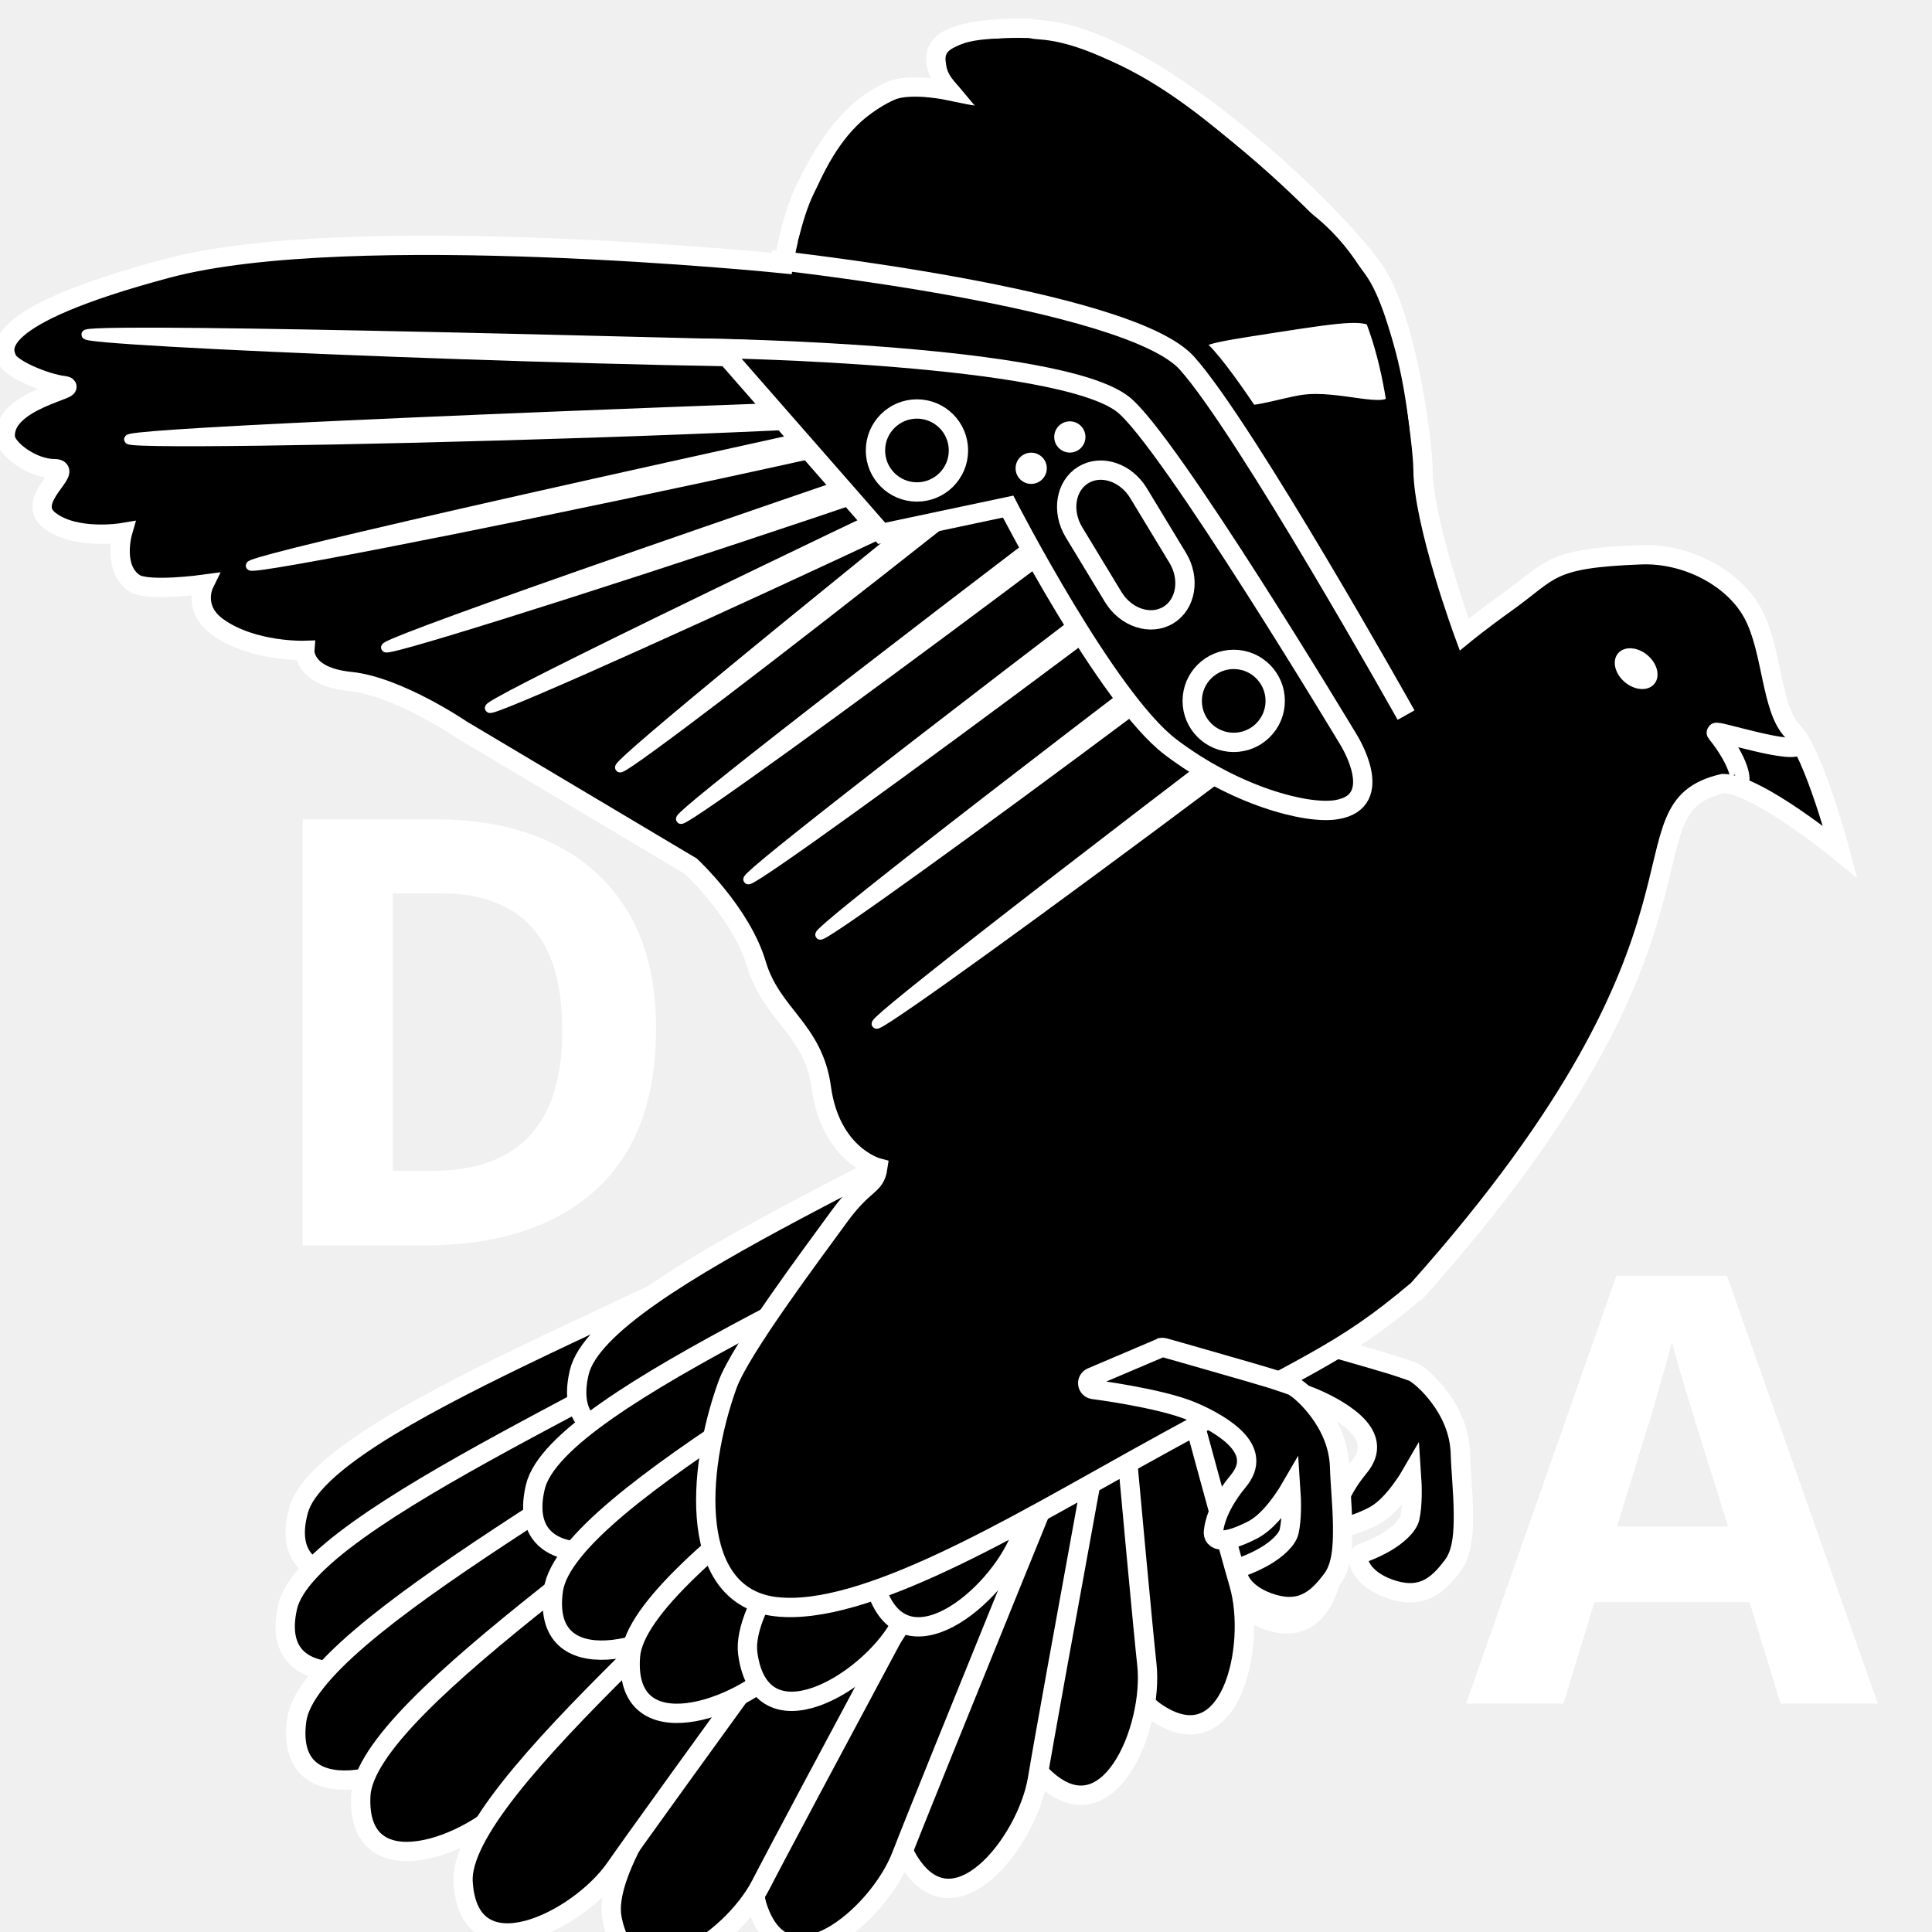
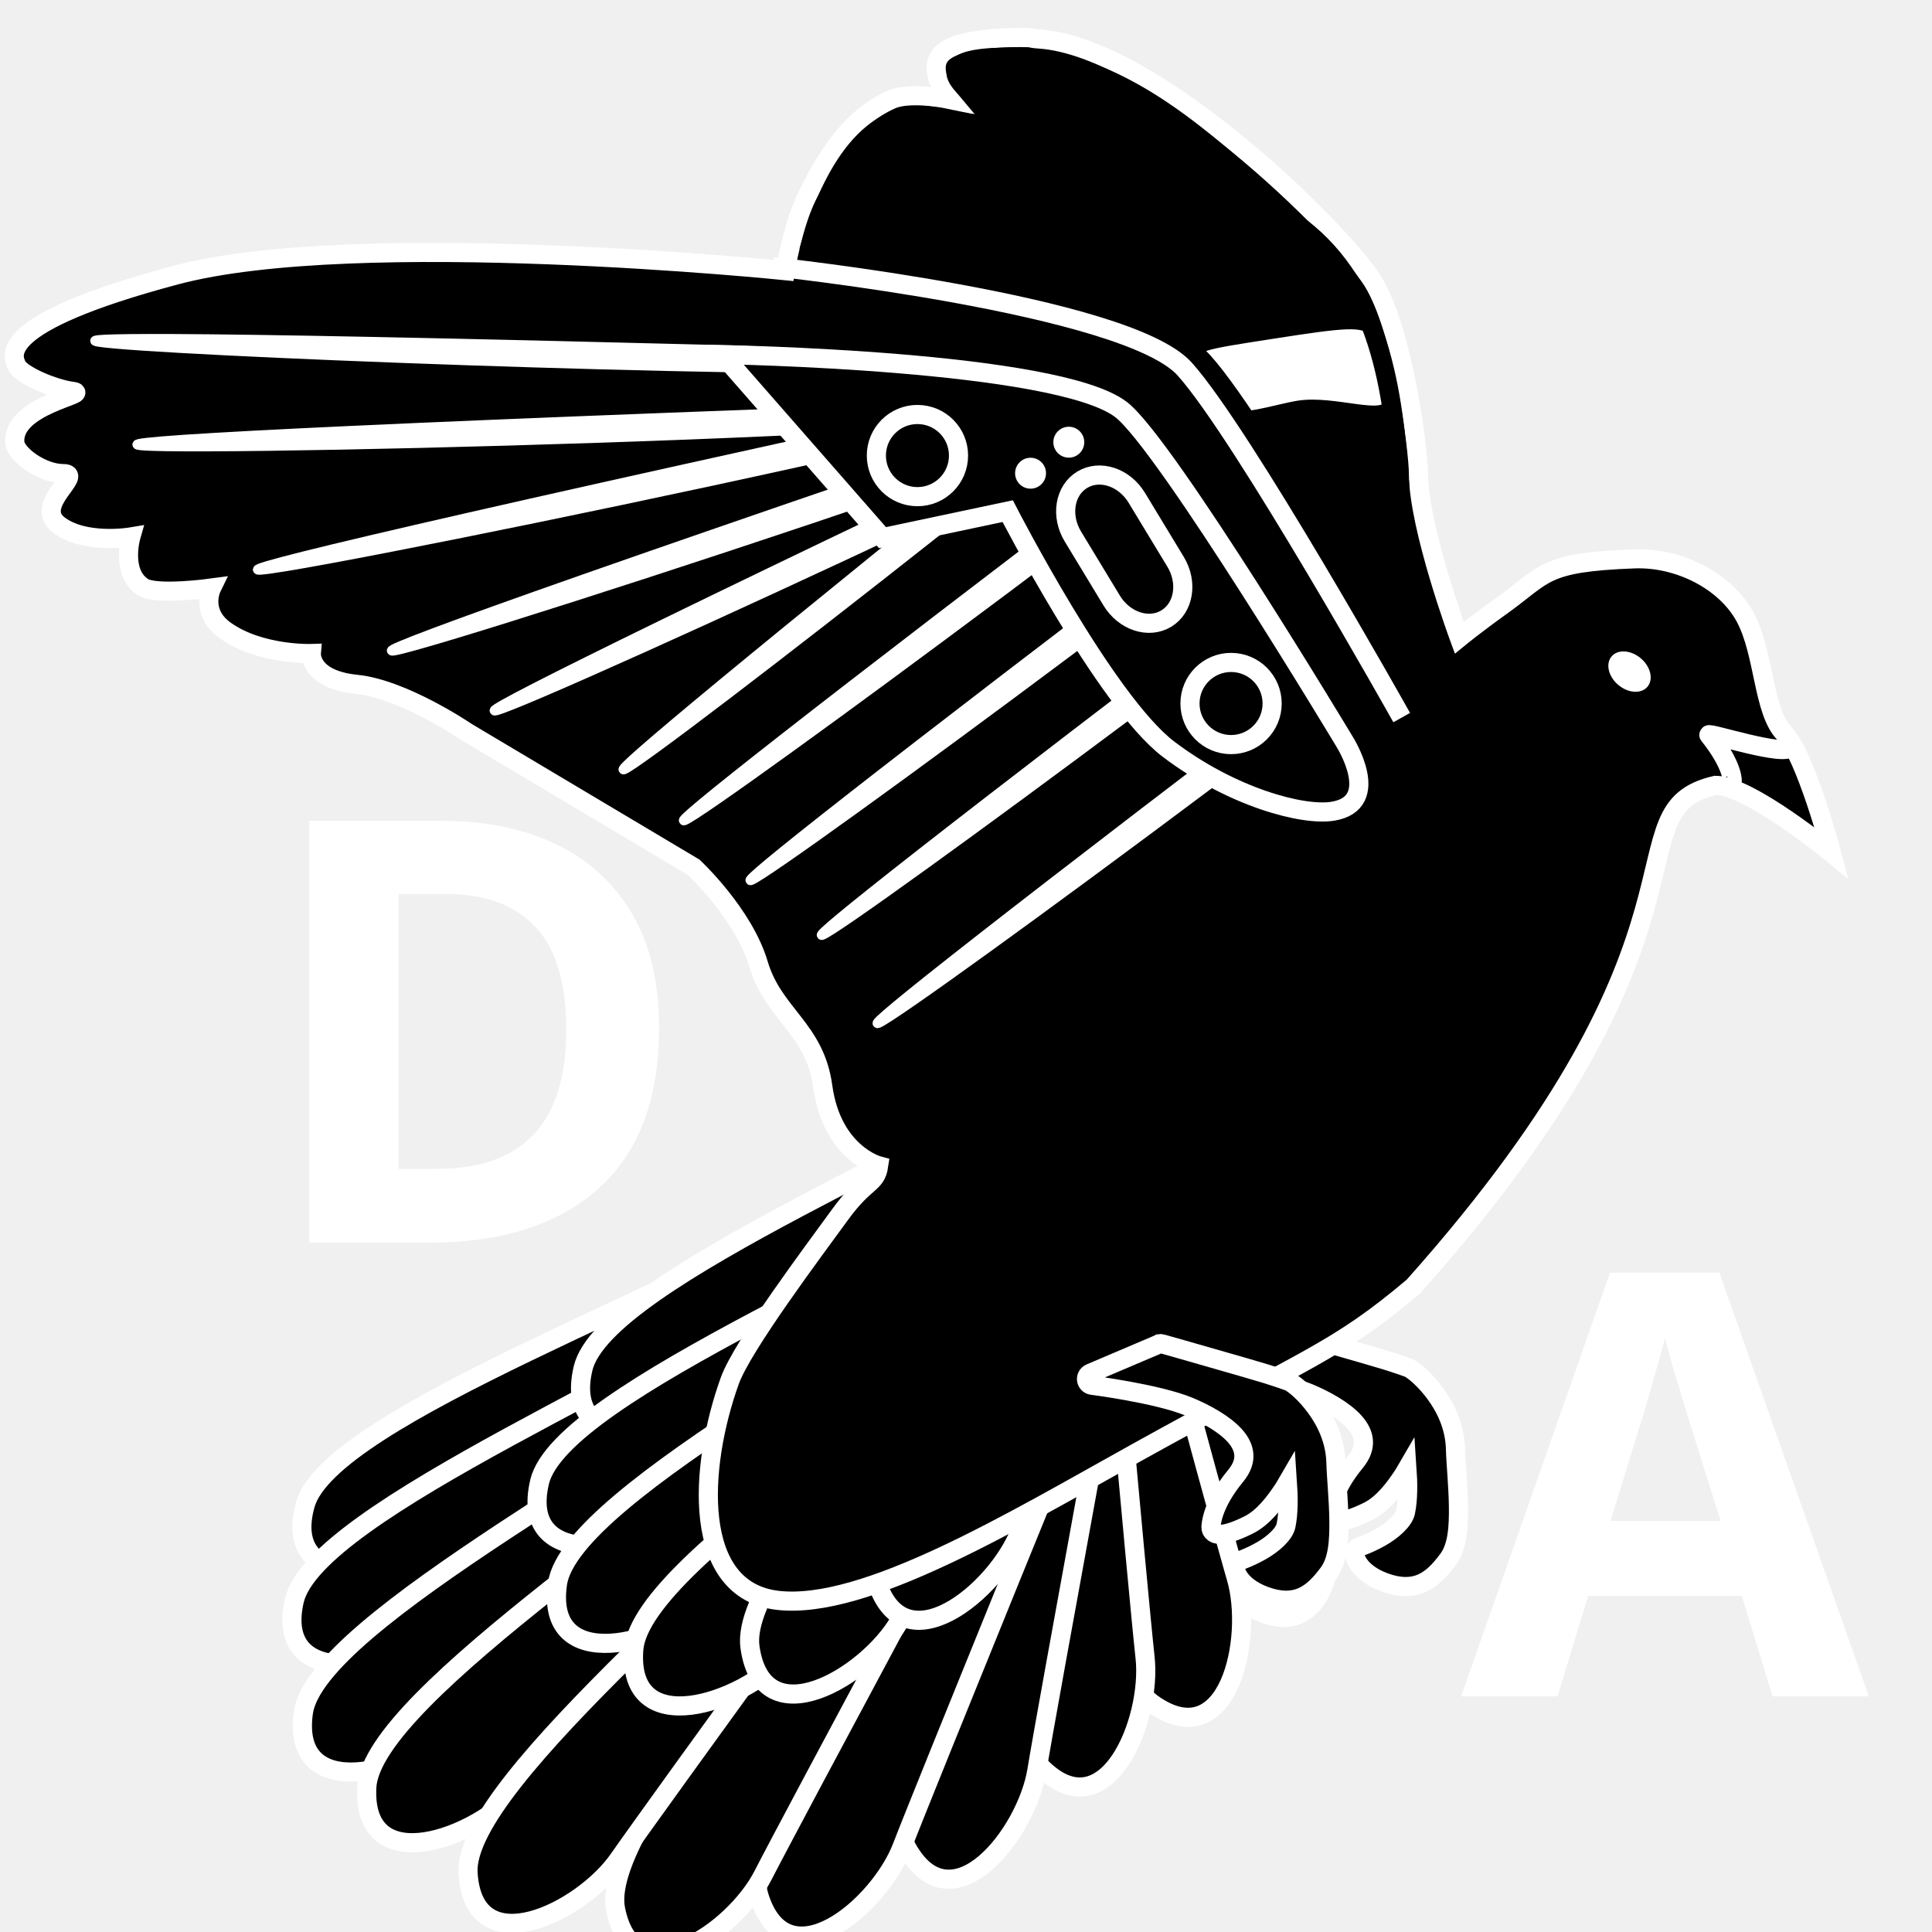
- <svg xmlns="http://www.w3.org/2000/svg" width="200" height="200" id="svg3646" version="1.1">
+ <svg xmlns="http://www.w3.org/2000/svg" width="202" height="202" id="svg3646" version="1.1">
  <defs id="defs3648" />
-   <g id="layer1" transform="translate(-280.2047,-267.0809)">
-     <g id="g4413" transform="matrix(1.0,0,0,1.0,-217.9913,103.5659)">
+   <g id="layer1" transform="translate(-278.5761,-269.1792)">
+     <g id="g4413" transform="matrix(1.0,0,0,1.0,-218.6199,106.6642)">
      <path id="path4415" d="m 604.797,172.793 c -6.566,-2.925 5.872,4.604 14.067,8.654 1.419,0.696 2.491,1.203 3.41,1.629 l -0.609,-1.457 c -1.602,-0.996 -3.103,-1.877 -3.103,-1.877 -7.273,-3.813 -11.576,-5.974 -13.765,-6.949 z" style="fill:#ffffff;fill-opacity:1;stroke:#ffffff;stroke-width:0.448;stroke-linecap:butt;stroke-linejoin:miter;stroke-miterlimit:4;stroke-opacity:1;stroke-dasharray:none" />
      <path style="fill:#ffffff;fill-opacity:1;stroke:#ffffff;stroke-width:0.448;stroke-linecap:butt;stroke-linejoin:miter;stroke-miterlimit:4;stroke-opacity:1;stroke-dasharray:none" d="m 595.561,177.13 c -6.947,-1.846 6.528,3.614 15.262,6.311 1.511,0.462 2.65,0.792 3.625,1.067 l -0.832,-1.341 c -1.74,-0.729 -3.361,-1.361 -3.361,-1.361 -7.786,-2.611 -12.378,-4.061 -14.693,-4.676 z" id="path4417" />
      <path id="path4419" d="m 590.086,182.586 c -7.078,-1.252 6.81,3.049 15.741,4.998 1.545,0.333 2.708,0.565 3.702,0.756 l -0.943,-1.266 c -1.795,-0.58 -3.464,-1.071 -3.464,-1.071 -7.979,-1.943 -12.677,-2.999 -15.036,-3.417 z" style="fill:#ffffff;fill-opacity:1;stroke:#ffffff;stroke-width:0.448;stroke-linecap:butt;stroke-linejoin:miter;stroke-miterlimit:4;stroke-opacity:1;stroke-dasharray:none" />
      <text xml:space="preserve" style="font-size:61.778px;font-style:normal;font-variant:normal;font-weight:normal;font-stretch:normal;line-height:125%;letter-spacing:0px;word-spacing:0px;fill:#ffffff;fill-opacity:1;stroke:none;font-family:Alegreya Sans SC;-inkscape-font-specification:Alegreya Sans SC" x="649.964" y="339.878" id="text4421">
        <tspan style="font-weight:bold;fill:#ffffff;-inkscape-font-specification:Alegreya Sans SC Bold" id="tspan4423" x="649.964" y="339.878">A</tspan>
      </text>
      <path d="m 616.438,306.219 a 0.659,0.659 0 0 0 -0.094,0.062 l -7.125,3.031 a 0.659,0.659 0 0 0 0.156,1.25 c 0,0 6.873,0.873 10.188,2.25 1.707,0.709 3.709,1.808 4.812,3.062 0.552,0.627 0.864,1.284 0.906,1.938 0.043,0.654 -0.16,1.385 -0.875,2.25 -1.223,1.479 -1.886,2.791 -2.219,3.75 -0.333,0.959 -0.344,1.594 -0.344,1.594 a 0.659,0.659 0 0 0 0.281,0.562 c 0,0 0.091,0.068 0.156,0.094 0.065,0.026 0.133,0.047 0.219,0.062 0.172,0.03 0.38,0.039 0.656,0 0.553,-0.078 1.366,-0.324 2.656,-0.969 1.475,-0.737 2.685,-2.312 3.594,-3.688 0.263,-0.399 0.235,-0.404 0.438,-0.75 0.1,1.448 0.126,3.215 -0.156,4.531 -0.19,0.885 -1.324,1.895 -2.531,2.594 -1.208,0.699 -2.375,1.094 -2.375,1.094 a 0.659,0.659 0 0 0 -0.438,0.719 c 0,0 0.092,0.564 0.531,1.156 0.439,0.592 1.246,1.283 2.594,1.781 1.56,0.577 2.852,0.578 3.938,0.094 1.085,-0.484 1.893,-1.368 2.719,-2.469 1.003,-1.338 1.119,-3.39 1.094,-5.531 -0.025,-2.142 -0.265,-4.412 -0.312,-6.062 -0.068,-2.377 -1.065,-4.35 -2.125,-5.781 -1.06,-1.431 -2.105,-2.281 -2.625,-2.594 -0.142,-0.085 -0.231,-0.102 -0.375,-0.156 -0.144,-0.054 -0.321,-0.117 -0.531,-0.188 -0.42,-0.14 -0.986,-0.336 -1.625,-0.531 -1.279,-0.391 -2.89,-0.847 -4.5,-1.312 -3.219,-0.932 -6.344,-1.812 -6.344,-1.812 a 0.659,0.659 0 0 0 -0.344,-0.031 z" id="path4425" style="fill:#000000;fill-opacity:1;stroke:#ffffff;stroke-width:2;stroke-linecap:butt;stroke-linejoin:miter;stroke-miterlimit:4;stroke-opacity:1;stroke-dasharray:none" transform="translate(14.46429,-4.642857)" />
      <path style="fill:#000000;fill-opacity:1;stroke:#ffffff;stroke-width:2;stroke-linecap:butt;stroke-linejoin:miter;stroke-miterlimit:4;stroke-opacity:1;stroke-dasharray:none" d="m 609.215,268.078 c 6.339,17.76 10.28,57.846 18.82,62.527 8.54,4.681 9.776,-7.967 7.184,-14.083 -2.592,-6.117 -20.594,-51.1 -20.594,-51.1 z" id="path4427" />
      <path id="path4429" d="m 606.276,276.34 c 4.223,18.378 3.461,58.65 11.397,64.296 7.936,5.646 10.639,-6.772 8.778,-13.149 -1.861,-6.377 -14.492,-53.154 -14.492,-53.154 z" style="fill:#000000;fill-opacity:1;stroke:#ffffff;stroke-width:2;stroke-linecap:butt;stroke-linejoin:miter;stroke-miterlimit:4;stroke-opacity:1;stroke-dasharray:none" />
      <path style="fill:#000000;fill-opacity:1;stroke:#ffffff;stroke-width:2;stroke-linecap:butt;stroke-linejoin:miter;stroke-miterlimit:4;stroke-opacity:1;stroke-dasharray:none" d="m 605.904,281.941 c 0.977,18.832 -6.747,58.363 0.092,65.298 6.838,6.934 11.651,-4.827 10.922,-11.43 -0.729,-6.603 -5.069,-54.86 -5.069,-54.86 z" id="path4431" />
      <path id="path4433" d="m 609.456,292.797 c -4.115,18.403 -22.169,54.409 -17.443,62.925 4.726,8.516 12.519,-1.522 13.59,-8.078 1.071,-6.556 9.846,-54.207 9.846,-54.207 z" style="fill:#000000;fill-opacity:1;stroke:#ffffff;stroke-width:2;stroke-linecap:butt;stroke-linejoin:miter;stroke-miterlimit:4;stroke-opacity:1;stroke-dasharray:none" />
      <path style="fill:#000000;fill-opacity:1;stroke:#ffffff;stroke-width:2;stroke-linecap:butt;stroke-linejoin:miter;stroke-miterlimit:4;stroke-opacity:1;stroke-dasharray:none" d="m 606.457,302.711 c -7.779,17.178 -32.792,48.749 -29.901,58.05 2.891,9.3 12.567,1.061 14.951,-5.139 2.385,-6.201 20.686,-51.063 20.686,-51.063 z" id="path4435" />
      <path id="path4437" d="m 597.424,307.567 c -9.55,16.26 -37.759,45.012 -35.866,54.566 1.892,9.554 12.384,2.383 15.41,-3.531 3.026,-5.914 25.965,-48.591 25.965,-48.591 z" style="fill:#000000;fill-opacity:1;stroke:#ffffff;stroke-width:2;stroke-linecap:butt;stroke-linejoin:miter;stroke-miterlimit:4;stroke-opacity:1;stroke-dasharray:none" />
      <path style="fill:#000000;fill-opacity:1;stroke:#ffffff;stroke-width:2;stroke-linecap:butt;stroke-linejoin:miter;stroke-miterlimit:4;stroke-opacity:1;stroke-dasharray:none" d="m 585.636,287.172 c -15.828,10.25 -53.935,23.297 -56.529,32.685 -2.593,9.388 10,7.684 15.357,3.756 5.357,-3.929 45,-31.786 45,-31.786 z" id="path4439" />
      <text id="text4441" y="292.449" x="523.964" style="font-size:61.778px;font-style:normal;font-variant:normal;font-weight:normal;font-stretch:normal;line-height:125%;letter-spacing:0px;word-spacing:0px;fill:#ffffff;fill-opacity:1;stroke:none;font-family:Alegreya Sans SC;-inkscape-font-specification:Alegreya Sans SC" xml:space="preserve">
        <tspan y="292.449" x="523.964" id="tspan4443" style="font-weight:bold;fill:#ffffff;-inkscape-font-specification:Alegreya Sans SC Bold">D</tspan>
      </text>
      <path id="path4445" d="m 582.803,294.455 c -15.302,11.021 -52.717,25.937 -54.843,35.442 -2.126,9.504 10.368,7.18 15.524,2.991 5.156,-4.189 43.372,-33.973 43.372,-33.973 z" style="fill:#000000;fill-opacity:1;stroke:#ffffff;stroke-width:2;stroke-linecap:butt;stroke-linejoin:miter;stroke-miterlimit:4;stroke-opacity:1;stroke-dasharray:none" />
      <path id="path4447" d="m 613.399,270.77 c -15.426,10.847 -53.008,25.338 -55.241,34.817 -2.233,9.48 10.286,7.297 15.489,3.167 5.203,-4.13 43.755,-33.479 43.755,-33.479 z" style="fill:#000000;fill-opacity:1;stroke:#ffffff;stroke-width:2;stroke-linecap:butt;stroke-linejoin:miter;stroke-miterlimit:4;stroke-opacity:1;stroke-dasharray:none" />
      <path style="fill:#000000;fill-opacity:1;stroke:#ffffff;stroke-width:2;stroke-linecap:butt;stroke-linejoin:miter;stroke-miterlimit:4;stroke-opacity:1;stroke-dasharray:none" d="m 580.593,301.677 c -14.325,12.264 -50.358,30.263 -51.68,39.912 -1.322,9.649 10.933,6.286 15.72,1.68 4.787,-4.606 40.373,-37.488 40.373,-37.488 z" id="path4449" />
      <path style="fill:#000000;fill-opacity:1;stroke:#ffffff;stroke-width:2;stroke-linecap:butt;stroke-linejoin:miter;stroke-miterlimit:4;stroke-opacity:1;stroke-dasharray:none" d="m 608.853,282.639 c -15.426,10.847 -53.008,25.338 -55.241,34.817 -2.233,9.48 10.286,7.297 15.489,3.167 5.203,-4.13 43.755,-33.479 43.755,-33.479 z" id="path4451" />
      <path id="path4453" d="m 583.538,305.125 c -13.198,13.469 -47.52,34.549 -47.993,44.277 -0.473,9.728 11.441,5.306 15.807,0.299 4.366,-5.007 36.942,-40.873 36.942,-40.873 z" style="fill:#000000;fill-opacity:1;stroke:#ffffff;stroke-width:2;stroke-linecap:butt;stroke-linejoin:miter;stroke-miterlimit:4;stroke-opacity:1;stroke-dasharray:none" />
      <path style="fill:#000000;fill-opacity:1;stroke:#ffffff;stroke-width:2;stroke-linecap:butt;stroke-linejoin:miter;stroke-miterlimit:4;stroke-opacity:1;stroke-dasharray:none" d="m 589.014,309.101 c -11.651,14.828 -43.471,39.523 -42.881,49.244 0.59,9.721 11.951,4.028 15.745,-1.425 3.794,-5.453 32.267,-44.656 32.267,-44.656 z" id="path4455" />
      <path id="path4457" d="m 607.411,288.514 c -14.401,12.174 -50.546,29.948 -51.928,39.589 -1.382,9.641 10.894,6.354 15.709,1.778 4.816,-4.576 40.607,-37.235 40.607,-37.235 z" style="fill:#000000;fill-opacity:1;stroke:#ffffff;stroke-width:2;stroke-linecap:butt;stroke-linejoin:miter;stroke-miterlimit:4;stroke-opacity:1;stroke-dasharray:none" />
      <path style="fill:#000000;fill-opacity:1;stroke:#ffffff;stroke-width:2;stroke-linecap:butt;stroke-linejoin:miter;stroke-miterlimit:4;stroke-opacity:1;stroke-dasharray:none" d="m 612.669,292.045 c -13.568,13.097 -48.464,33.213 -49.208,42.923 -0.744,9.711 11.288,5.623 15.792,0.739 4.504,-4.883 38.066,-39.829 38.066,-39.829 z" id="path4459" />
      <path id="path4461" d="m 614.514,282.281 c -10.457,15.692 -40.252,42.797 -38.905,52.442 1.347,9.646 12.229,3.082 15.586,-2.65 3.357,-5.733 28.681,-47.04 28.681,-47.04 z" style="fill:#000000;fill-opacity:1;stroke:#ffffff;stroke-width:2;stroke-linecap:butt;stroke-linejoin:miter;stroke-miterlimit:4;stroke-opacity:1;stroke-dasharray:none" />
      <path style="fill:#000000;fill-opacity:1;stroke:#ffffff;stroke-width:2;stroke-linecap:butt;stroke-linejoin:miter;stroke-miterlimit:4;stroke-opacity:1;stroke-dasharray:none" d="m 619.319,269.964 c -7.96,17.095 -33.305,48.401 -30.512,57.731 2.793,9.33 12.555,1.194 15.005,-4.981 2.45,-6.175 21.224,-50.842 21.224,-50.842 z" id="path4463" />
      <path style="fill:#000000;fill-opacity:1;stroke:#ffffff;stroke-width:2;stroke-linecap:butt;stroke-linejoin:miter;stroke-miterlimit:4;stroke-opacity:1;stroke-dasharray:none" d="m 604.156,166.438 c -3.602,-0.009 -6.741,0.396 -8.156,1.406 -2.343,1.673 0.5,5.062 0.5,5.062 0,0 -4.083,-0.859 -6.062,0 -4.798,2.083 -7.329,7.063 -8.844,10.094 -1.515,3.03 -2.281,7.812 -2.281,7.812 0,0 -44.81,-4.582 -63.75,0.469 -18.94,5.051 -17.043,8.455 -16.625,9.438 0.418,0.983 3.855,2.466 5.875,2.719 2.02,0.253 -6.42,1.418 -6.062,5.375 0.108,1.198 2.79,3.219 5.062,3.219 2.273,0 -3.183,3.245 -0.5,5.344 2.683,2.099 7.562,1.281 7.562,1.281 0,0 -1.072,3.752 1.281,5.25 1.389,0.884 7.156,0.094 7.156,0.094 0,0 -1.236,2.531 1.438,4.438 3.63,2.589 9,2.406 9,2.406 0,0 -0.217,2.719 4.719,3.219 4.935,0.5 11.531,5 11.531,5 l 23.719,14.125 c 0,0 5.219,4.852 6.781,10.125 1.562,5.273 5.893,6.72 6.719,12.781 0.957,7.024 5.844,8.312 5.844,8.312 -0.295,1.978 -1.354,1.404 -4.031,5.094 -2.677,3.689 -10.207,13.696 -11.531,17.375 -3.261,9.057 -4.029,21.959 5.062,22.969 9.091,1.01 24.455,-8.229 37.375,-15.406 18.183,-10.102 20.95,-10.588 29.031,-17.406 33.583,-37.645 20.271,-49.778 31.594,-52.406 3.536,0 12.125,7.062 12.125,7.062 0,0 -2.693,-10.181 -4.938,-12.5 -2.245,-2.319 -2.05,-8.329 -4.071,-12.117 -2.02,-3.788 -6.93,-6.302 -11.601,-6.128 -9.64,0.36 -9.229,1.588 -13.92,4.938 -2.64,1.885 -4.389,3.316 -4.389,3.316 0,0 -4.253,-11.514 -4.269,-17.165 -0.007,-2.538 -1.606,-15.108 -4.812,-20.188 -3.267,-5.176 -22.709,-24.413 -34.812,-25.25 -1.255,-0.087 -0.518,-0.153 -1.719,-0.156 z" id="path4465" />
      <path id="path4467" d="m 622.097,200.042 c -0.22,-1.429 0.642,-1.546 8.173,-2.713 7.532,-1.167 9.415,-1.384 10.568,-0.219 0.746,0.754 2.044,5.902 1.568,7.693 -0.476,1.791 -5.736,-0.385 -9.455,0.206 -2.136,0.339 -6.261,1.718 -6.936,0.765 -0.674,-0.953 -3.698,-4.303 -3.918,-5.732 z" style="fill:#ffffff;stroke:#000000;stroke-width:1.211px;stroke-linecap:butt;stroke-linejoin:miter;stroke-opacity:1" />
      <path id="path4469" d="m 599.321,190.596 c 0,0 17.679,3.036 23.75,9.821 6.071,6.786 22.679,36.429 22.679,36.429" style="fill:none;stroke:#000000;stroke-width:2;stroke-linecap:butt;stroke-linejoin:miter;stroke-miterlimit:4;stroke-opacity:1;stroke-dasharray:none" />
      <path style="fill:#ffffff;fill-opacity:1;stroke:#ffffff;stroke-width:1;stroke-linecap:butt;stroke-linejoin:miter;stroke-miterlimit:4;stroke-opacity:1;stroke-dasharray:none" d="m 515.281,197.938 c -28.303,-0.119 23.425,2.394 58.375,3 6.054,0.099 10.65,0.152 14.594,0.188 l -1.5,-1.375 c -6.637,-0.354 -12.906,-0.625 -12.906,-0.625 -30.807,-0.791 -49.128,-1.148 -58.562,-1.188 z" id="path4471" />
      <path style="fill:#ffffff;fill-opacity:1;stroke:#ffffff;stroke-width:1;stroke-linecap:butt;stroke-linejoin:miter;stroke-miterlimit:4;stroke-opacity:1;stroke-dasharray:none" d="m 593.062,205.562 c -7.327,0.058 -14.875,0.188 -14.875,0.188 -123.183,4.589 -46.621,3.966 -0.062,1.844 6.903,-0.321 12.066,-0.58 16.25,-0.812 l -1.312,-1.219 z" id="path4473" />
      <path style="fill:#ffffff;fill-opacity:1;stroke:#ffffff;stroke-width:1;stroke-linecap:butt;stroke-linejoin:miter;stroke-miterlimit:4;stroke-opacity:1;stroke-dasharray:none" d="m 593.719,206.156 c -1.685,0.331 -4.562,0.906 -4.562,0.906 -120.415,26.368 -45.194,12.16 0.25,1.812 2.201,-0.503 3.912,-0.905 5.812,-1.344 l -1.5,-1.375 z" id="path4475" />
      <path style="fill:#ffffff;fill-opacity:1;stroke:#ffffff;stroke-width:1;stroke-linecap:butt;stroke-linejoin:miter;stroke-miterlimit:4;stroke-opacity:1;stroke-dasharray:none" d="m 597.406,209.562 c -109.346,37.292 -42.102,16.584 1.562,1.406 l -1.562,-1.406 z" id="path4477" />
      <path style="fill:#ffffff;fill-opacity:1;stroke:#ffffff;stroke-width:1;stroke-linecap:butt;stroke-linejoin:miter;stroke-miterlimit:4;stroke-opacity:1;stroke-dasharray:none" d="m 599.812,211.781 c -92.006,43.851 -39.084,20.722 1.5,1.344 l -1.5,-1.344 z" id="path4479" />
      <path style="fill:#ffffff;fill-opacity:1;stroke:#ffffff;stroke-width:1;stroke-linecap:butt;stroke-linejoin:miter;stroke-miterlimit:4;stroke-opacity:1;stroke-dasharray:none" d="m 599.938,211.875 c -66.212,53.343 -31.304,27.346 1.406,1.281 L 599.938,211.875 z" id="path4481" />
      <path style="fill:#ffffff;fill-opacity:1;stroke:#ffffff;stroke-width:1;stroke-linecap:butt;stroke-linejoin:miter;stroke-miterlimit:4;stroke-opacity:1;stroke-dasharray:none" d="m 606.969,218.312 c -67.422,51.417 -31.981,26.402 1.375,1.25 l -1.375,-1.25 z" id="path4483" />
      <path style="fill:#ffffff;fill-opacity:1;stroke:#ffffff;stroke-width:1;stroke-linecap:butt;stroke-linejoin:miter;stroke-miterlimit:4;stroke-opacity:1;stroke-dasharray:none" d="m 613.844,224.625 c -67.239,51.279 -31.937,26.397 1.375,1.281 l -1.375,-1.281 z" id="path4485" />
      <path style="fill:#ffffff;fill-opacity:1;stroke:#ffffff;stroke-width:1;stroke-linecap:butt;stroke-linejoin:miter;stroke-miterlimit:4;stroke-opacity:1;stroke-dasharray:none" d="m 620.625,230.875 c -65.888,50.262 -31.62,26.102 1.375,1.25 l -1.375,-1.25 z" id="path4487" />
      <path style="fill:#ffffff;fill-opacity:1;stroke:#ffffff;stroke-width:1;stroke-linecap:butt;stroke-linejoin:miter;stroke-miterlimit:4;stroke-opacity:1;stroke-dasharray:none" d="m 628.75,238.344 c -70.554,53.775 -32.631,26.975 1.406,1.25 l -1.406,-1.25 z" id="path4489" />
      <path style="fill:none;stroke:#000000;stroke-width:2;stroke-linecap:butt;stroke-linejoin:miter;stroke-miterlimit:4;stroke-opacity:1;stroke-dasharray:none" d="m 602.906,168.469 c -1.767,0.06 -8.036,-0.077 -4.906,3.094 5.931,5.423 0.885,3.884 -3.906,3.031 -7.008,-0.449 -10.568,8.065 -12.25,13.875 1.245,4.096 9.468,5.002 13.136,7.988 12.367,5.908 24.442,13.046 36.989,18.2 3.032,-1.224 11.452,2.317 11.562,-1.469 -0.595,-9.69 -2.151,-20.626 -10.344,-26.906 -8.441,-7.619 -18.044,-17.647 -30.281,-17.812 z" id="path4491" />
      <path style="fill:#000000;fill-opacity:1;stroke:#ffffff;stroke-width:2;stroke-linecap:butt;stroke-linejoin:miter;stroke-miterlimit:4;stroke-opacity:1;stroke-dasharray:none" d="m 572.715,199.595 c 0,0 35.018,0.578 41.711,5.755 4.67,3.612 23.36,34.724 23.36,34.724 0,0 4.052,6.396 -1.24,7.259 -3.159,0.515 -10.605,-1.487 -17.195,-6.501 -6.59,-5.014 -16.794,-24.875 -16.794,-24.875 l -13.092,2.771 z" id="path4493" />
      <path transform="matrix(0.1603511,0,0,0.1603511,675.103,473.2981)" d="m -280,-1479.424 c 0,14.793 -11.992,26.786 -26.786,26.786 -14.793,0 -26.786,-11.992 -26.786,-26.786 0,-14.793 11.992,-26.786 26.786,-26.786 14.793,0 26.786,11.992 26.786,26.786 z" id="path4495" style="fill:#000000;fill-opacity:1;stroke:#ffffff;stroke-width:12.473;stroke-linecap:round;stroke-linejoin:miter;stroke-miterlimit:4.2;stroke-opacity:1;stroke-dasharray:none;stroke-dashoffset:0" />
      <path style="fill:#000000;fill-opacity:1;stroke:#ffffff;stroke-width:12.473;stroke-linecap:round;stroke-linejoin:miter;stroke-miterlimit:4.2;stroke-opacity:1;stroke-dasharray:none;stroke-dashoffset:0" id="path4497" d="m -280,-1479.424 c 0,14.793 -11.992,26.786 -26.786,26.786 -14.793,0 -26.786,-11.992 -26.786,-26.786 0,-14.793 11.992,-26.786 26.786,-26.786 14.793,0 26.786,11.992 26.786,26.786 z" transform="matrix(0.1603511,0,0,0.1603511,642.3122,447.3746)" />
      <rect style="fill:#000000;fill-opacity:1;stroke:#ffffff;stroke-width:2;stroke-linecap:round;stroke-linejoin:miter;stroke-miterlimit:4.2;stroke-opacity:1;stroke-dasharray:none;stroke-dashoffset:0" id="rect4499" width="16.97" height="7.812" x="498.165" y="-415.71" rx="4.573" ry="4.913" transform="matrix(0.5181821,0.8552703,-0.8552703,0.5181821,0,0)" />
      <path style="fill:#ffffff;fill-opacity:1;stroke:#ffffff;stroke-width:12.473;stroke-linecap:round;stroke-linejoin:miter;stroke-miterlimit:4.2;stroke-opacity:1;stroke-dasharray:none;stroke-dashoffset:0" id="path4501" d="m -280,-1479.424 c 0,14.793 -11.992,26.786 -26.786,26.786 -14.793,0 -26.786,-11.992 -26.786,-26.786 0,-14.793 11.992,-26.786 26.786,-26.786 14.793,0 26.786,11.992 26.786,26.786 z" transform="matrix(0.05677851,0.04803103,-0.0356573,0.04215126,632.2365,309.8292)" />
      <path style="fill:none;stroke:#ffffff;stroke-width:2;stroke-linecap:butt;stroke-linejoin:miter;stroke-miterlimit:4;stroke-opacity:1;stroke-dasharray:none" d="m 578.036,190.398 c 0,0 36.964,3.929 43.036,10.714 6.071,6.786 22.679,36.429 22.679,36.429" id="path4503" />
      <path transform="translate(1.964286,-3.214286)" style="fill:#000000;fill-opacity:1;stroke:#ffffff;stroke-width:2;stroke-linecap:butt;stroke-linejoin:miter;stroke-miterlimit:4;stroke-opacity:1;stroke-dasharray:none" id="path4505" d="m 616.438,306.219 a 0.659,0.659 0 0 0 -0.094,0.062 l -7.125,3.031 a 0.659,0.659 0 0 0 0.156,1.25 c 0,0 6.873,0.873 10.188,2.25 1.707,0.709 3.709,1.808 4.812,3.062 0.552,0.627 0.864,1.284 0.906,1.938 0.043,0.654 -0.16,1.385 -0.875,2.25 -1.223,1.479 -1.886,2.791 -2.219,3.75 -0.333,0.959 -0.344,1.594 -0.344,1.594 a 0.659,0.659 0 0 0 0.281,0.562 c 0,0 0.091,0.068 0.156,0.094 0.065,0.026 0.133,0.047 0.219,0.062 0.172,0.03 0.38,0.039 0.656,0 0.553,-0.078 1.366,-0.324 2.656,-0.969 1.475,-0.737 2.685,-2.312 3.594,-3.688 0.263,-0.399 0.235,-0.404 0.438,-0.75 0.1,1.448 0.126,3.215 -0.156,4.531 -0.19,0.885 -1.324,1.895 -2.531,2.594 -1.208,0.699 -2.375,1.094 -2.375,1.094 a 0.659,0.659 0 0 0 -0.438,0.719 c 0,0 0.092,0.564 0.531,1.156 0.439,0.592 1.246,1.283 2.594,1.781 1.56,0.577 2.852,0.578 3.938,0.094 1.085,-0.484 1.893,-1.368 2.719,-2.469 1.003,-1.338 1.119,-3.39 1.094,-5.531 -0.025,-2.142 -0.265,-4.412 -0.312,-6.062 -0.068,-2.377 -1.065,-4.35 -2.125,-5.781 -1.06,-1.431 -2.105,-2.281 -2.625,-2.594 -0.142,-0.085 -0.231,-0.102 -0.375,-0.156 -0.144,-0.054 -0.321,-0.117 -0.531,-0.188 -0.42,-0.14 -0.986,-0.336 -1.625,-0.531 -1.279,-0.391 -2.89,-0.847 -4.5,-1.312 -3.219,-0.932 -6.344,-1.812 -6.344,-1.812 a 0.659,0.659 0 0 0 -0.344,-0.031 z" />
      <path style="fill:none;stroke:#ffffff;stroke-width:2;stroke-linecap:butt;stroke-linejoin:miter;stroke-miterlimit:4;stroke-opacity:1;stroke-dasharray:none" d="m 678.14,244.618 c 0.44,-0.175 0.144,-2.249 -2.272,-5.256 -0.314,-0.391 8.273,2.43 8.548,1.218" id="path4507" />
      <path style="fill:#ffffff;fill-opacity:1;stroke:none" id="path4509" d="m -280,-1479.424 c 0,14.793 -11.992,26.786 -26.786,26.786 -14.793,0 -26.786,-11.992 -26.786,-26.786 0,-14.793 11.992,-26.786 26.786,-26.786 14.793,0 26.786,11.992 26.786,26.786 z" transform="matrix(0.06035114,0,0,0.06035114,627.4601,298.0344)" />
      <path transform="matrix(0.06035114,0,0,0.06035114,623.4601,301.2767)" d="m -280,-1479.424 c 0,14.793 -11.992,26.786 -26.786,26.786 -14.793,0 -26.786,-11.992 -26.786,-26.786 0,-14.793 11.992,-26.786 26.786,-26.786 14.793,0 26.786,11.992 26.786,26.786 z" id="path4511" style="fill:#ffffff;fill-opacity:1;stroke:none" />
    </g>
  </g>
</svg>
